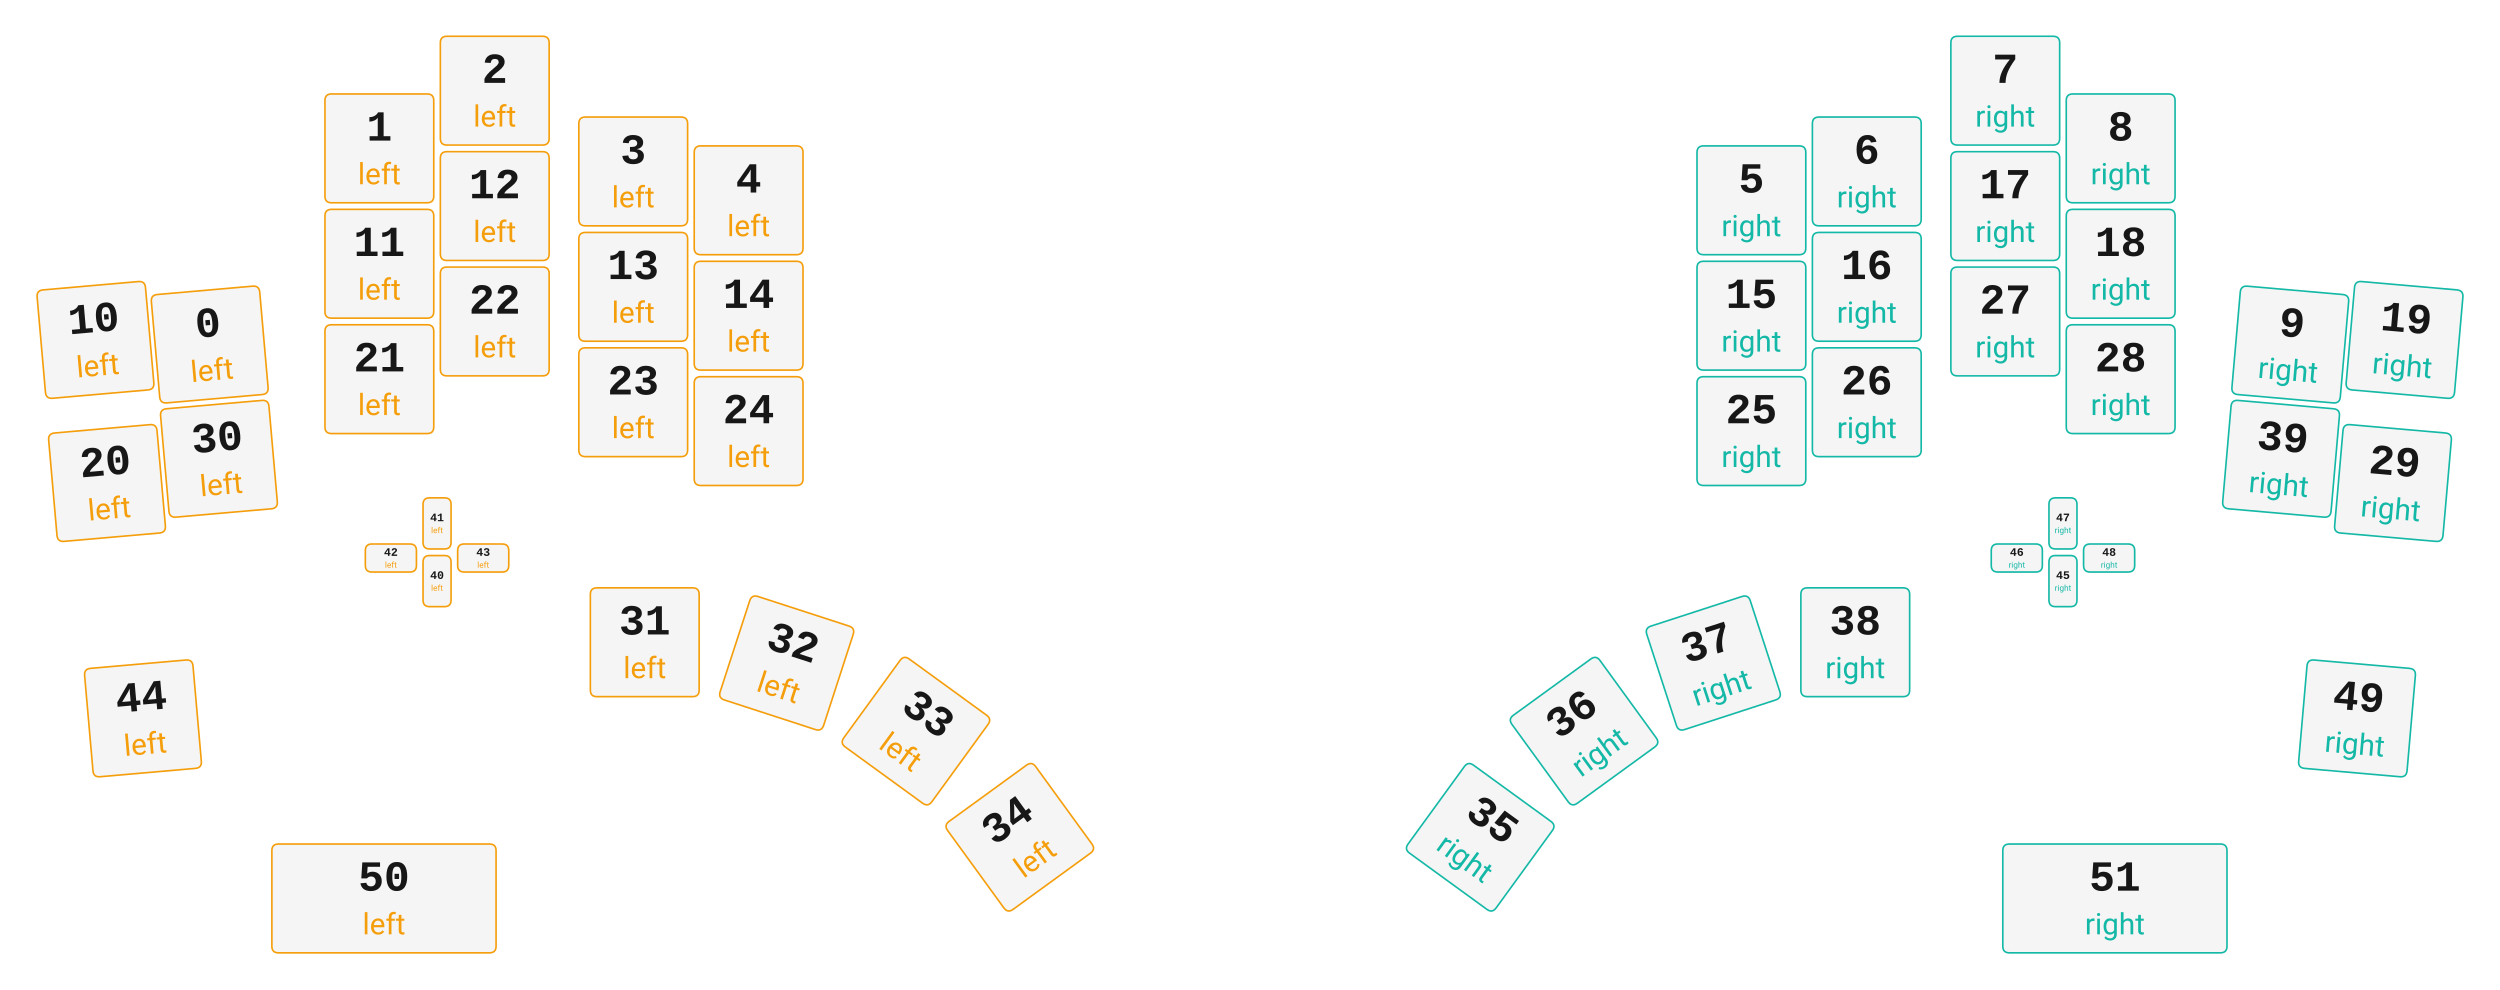
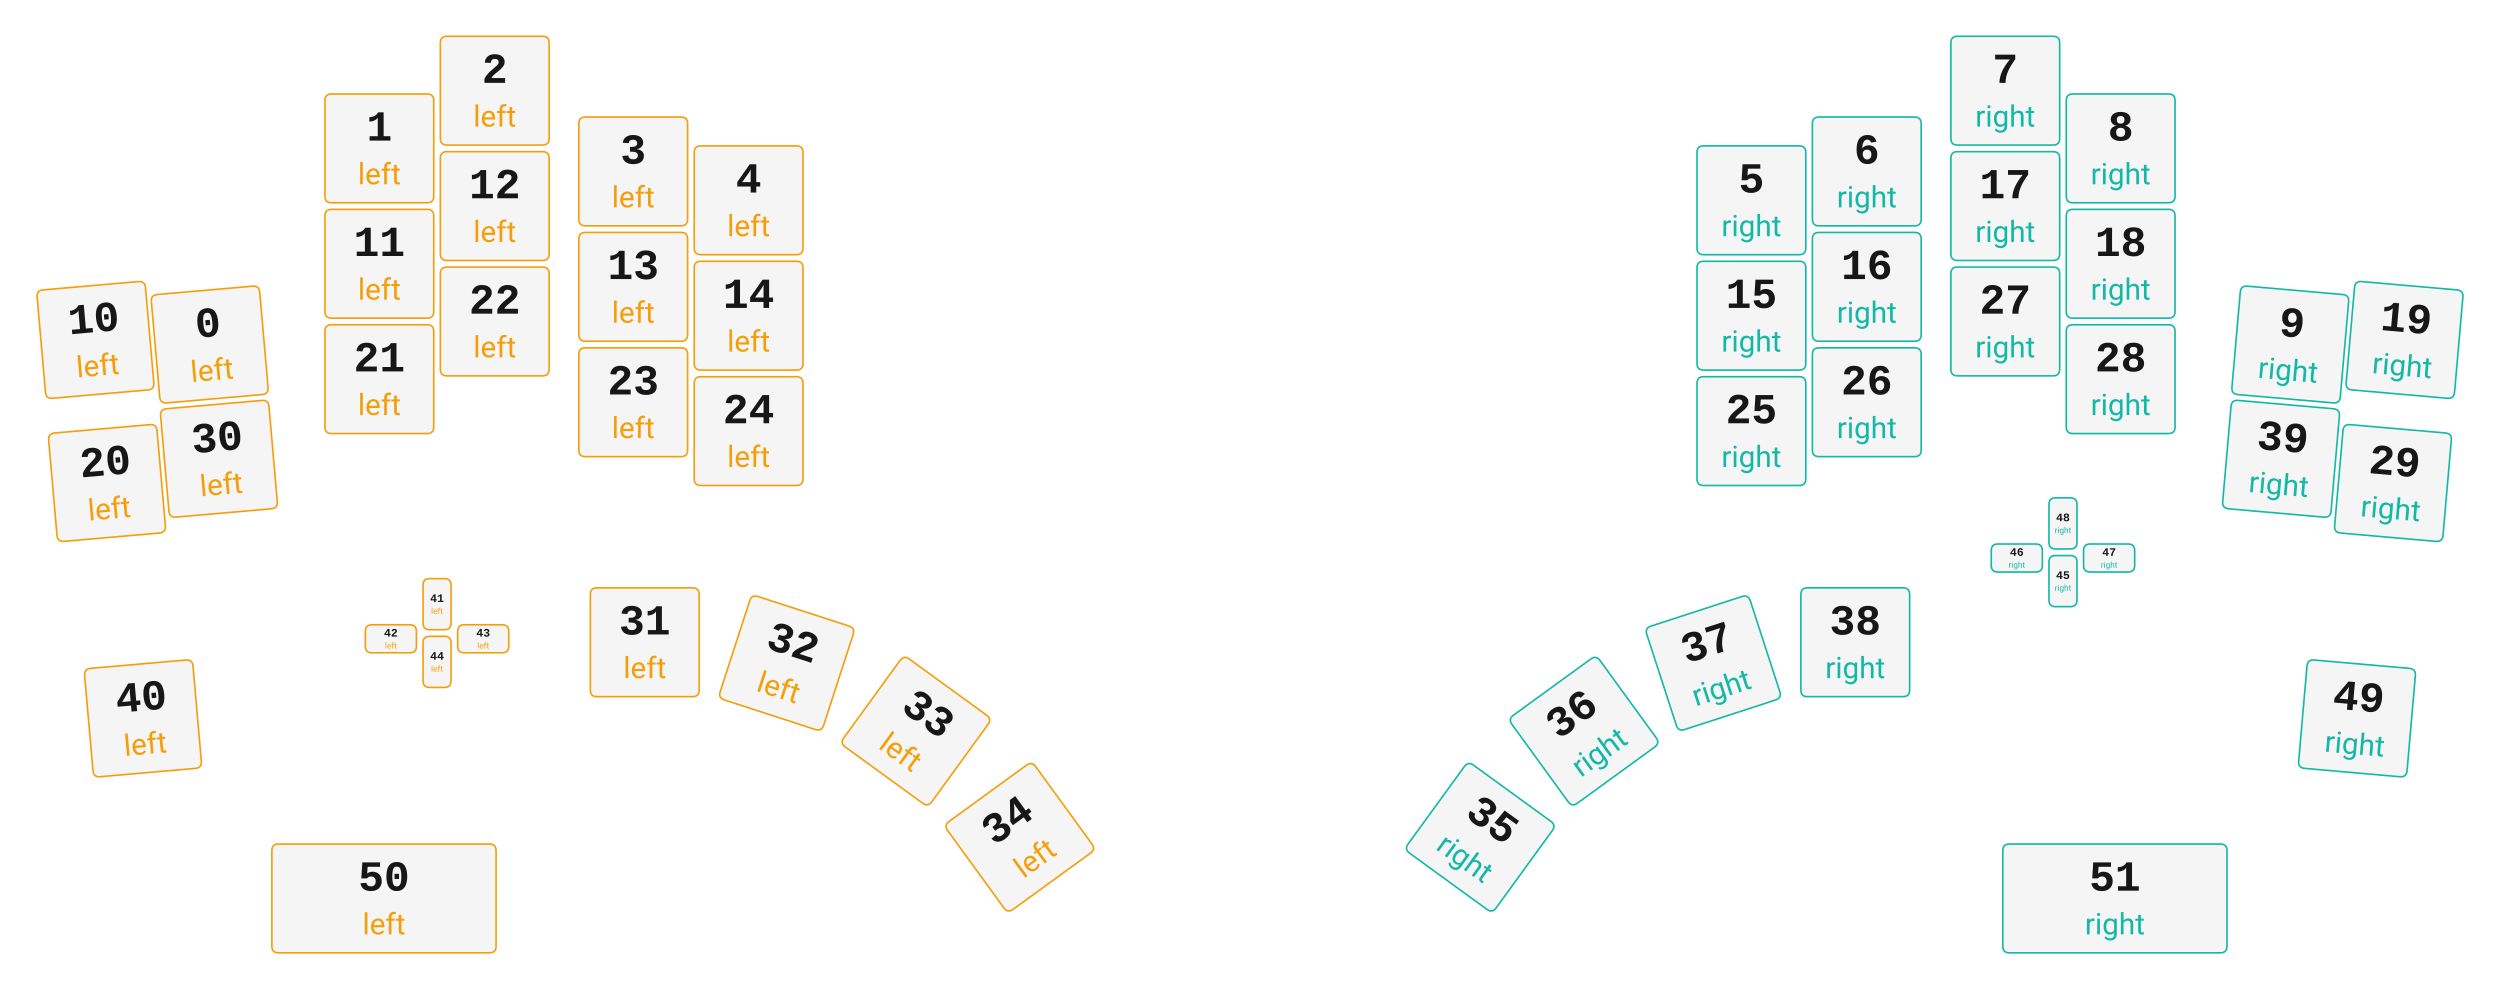
<svg xmlns="http://www.w3.org/2000/svg" viewBox="0 0 1516.53 600.00">
  <style>
    .key-bg { fill: #f5f5f5; stroke: #d4d4d4; stroke-width: 1; }
    .key-index { fill: #171717; font-family: ui-monospace, SFMono-Regular, "SF Mono", Menlo, Consolas, "Liberation Mono", monospace; font-weight: 700; text-anchor: middle; dominant-baseline: central; }
    .key-part { font-family: system-ui, -apple-system, BlinkMacSystemFont, "Segoe UI", Roboto, sans-serif; text-anchor: middle; dominant-baseline: central; }
    @media (prefers-color-scheme: dark) {
      .key-bg { fill: #2a2a2a; stroke: #404040; }
      .key-index { fill: #e5e5e5; }
    }
    .key-bg.part-0 { stroke: #f59e0b; }
    .key-part.part-0 { fill: #f59e0b; }
    .key-bg.part-1 { stroke: #14b8a6; }
    .key-part.part-1 { fill: #14b8a6; }
  </style>
  <g>
    <path class="key-bg part-0" d="M 95.45,178.65 L 153.23,173.60 Q 157.22,173.25 157.56,177.23 L 162.62,235.01 Q 162.97,239.00 158.98,239.35 L 101.20,244.40 Q 97.22,244.75 96.87,240.77 L 91.82,182.99 Q 91.47,179.00 95.45,178.65 Z" />
    <path class="key-bg part-0" d="M 201.12,57.00 L 259.12,57.00 Q 263.12,57.00 263.12,61.00 L 263.12,119.00 Q 263.12,123.00 259.12,123.00 L 201.12,123.00 Q 197.12,123.00 197.12,119.00 L 197.12,61.00 Q 197.12,57.00 201.12,57.00 Z" />
    <path class="key-bg part-0" d="M 271.12,22.00 L 329.12,22.00 Q 333.12,22.00 333.12,26.00 L 333.12,84.00 Q 333.12,88.00 329.12,88.00 L 271.12,88.00 Q 267.12,88.00 267.12,84.00 L 267.12,26.00 Q 267.12,22.00 271.12,22.00 Z" />
    <path class="key-bg part-0" d="M 355.12,71.00 L 413.12,71.00 Q 417.12,71.00 417.12,75.00 L 417.12,133.00 Q 417.12,137.00 413.12,137.00 L 355.12,137.00 Q 351.12,137.00 351.12,133.00 L 351.12,75.00 Q 351.12,71.00 355.12,71.00 Z" />
    <path class="key-bg part-0" d="M 425.12,88.50 L 483.12,88.50 Q 487.12,88.50 487.12,92.50 L 487.12,150.50 Q 487.12,154.50 483.12,154.50 L 425.12,154.50 Q 421.12,154.50 421.12,150.50 L 421.12,92.50 Q 421.12,88.50 425.12,88.50 Z" />
    <path class="key-bg part-1" d="M 1033.42,88.50 L 1091.42,88.50 Q 1095.42,88.50 1095.42,92.50 L 1095.42,150.50 Q 1095.42,154.50 1091.42,154.50 L 1033.42,154.50 Q 1029.42,154.50 1029.42,150.50 L 1029.42,92.50 Q 1029.42,88.50 1033.42,88.50 Z" />
    <path class="key-bg part-1" d="M 1103.42,71.00 L 1161.42,71.00 Q 1165.42,71.00 1165.42,75.00 L 1165.42,133.00 Q 1165.42,137.00 1161.42,137.00 L 1103.42,137.00 Q 1099.42,137.00 1099.42,133.00 L 1099.42,75.00 Q 1099.42,71.00 1103.42,71.00 Z" />
    <path class="key-bg part-1" d="M 1187.42,22.00 L 1245.42,22.00 Q 1249.42,22.00 1249.42,26.00 L 1249.42,84.00 Q 1249.42,88.00 1245.42,88.00 L 1187.42,88.00 Q 1183.42,88.00 1183.42,84.00 L 1183.42,26.00 Q 1183.42,22.00 1187.42,22.00 Z" />
    <path class="key-bg part-1" d="M 1257.42,57.00 L 1315.42,57.00 Q 1319.42,57.00 1319.42,61.00 L 1319.42,119.00 Q 1319.42,123.00 1315.42,123.00 L 1257.42,123.00 Q 1253.42,123.00 1253.42,119.00 L 1253.42,61.00 Q 1253.42,57.00 1257.42,57.00 Z" />
    <path class="key-bg part-1" d="M 1363.30,173.60 L 1421.08,178.65 Q 1425.07,179.00 1424.72,182.99 L 1419.66,240.77 Q 1419.32,244.75 1415.33,244.40 L 1357.55,239.35 Q 1353.57,239.00 1353.92,235.01 L 1358.97,177.23 Q 1359.32,173.25 1363.30,173.60 Z" />
    <path class="key-bg part-0" d="M 26.15,175.85 L 83.93,170.80 Q 87.92,170.45 88.26,174.43 L 93.32,232.21 Q 93.67,236.20 89.68,236.55 L 31.90,241.60 Q 27.92,241.95 27.57,237.97 L 22.52,180.19 Q 22.17,176.20 26.15,175.85 Z" />
    <path class="key-bg part-0" d="M 201.12,127.00 L 259.12,127.00 Q 263.12,127.00 263.12,131.00 L 263.12,189.00 Q 263.12,193.00 259.12,193.00 L 201.12,193.00 Q 197.12,193.00 197.12,189.00 L 197.12,131.00 Q 197.12,127.00 201.12,127.00 Z" />
    <path class="key-bg part-0" d="M 271.12,92.00 L 329.12,92.00 Q 333.12,92.00 333.12,96.00 L 333.12,154.00 Q 333.12,158.00 329.12,158.00 L 271.12,158.00 Q 267.12,158.00 267.12,154.00 L 267.12,96.00 Q 267.12,92.00 271.12,92.00 Z" />
    <path class="key-bg part-0" d="M 355.12,141.00 L 413.12,141.00 Q 417.12,141.00 417.12,145.00 L 417.12,203.00 Q 417.12,207.00 413.12,207.00 L 355.12,207.00 Q 351.12,207.00 351.12,203.00 L 351.12,145.00 Q 351.12,141.00 355.12,141.00 Z" />
    <path class="key-bg part-0" d="M 425.12,158.50 L 483.12,158.50 Q 487.12,158.50 487.12,162.50 L 487.12,220.50 Q 487.12,224.50 483.12,224.50 L 425.12,224.50 Q 421.12,224.50 421.12,220.50 L 421.12,162.50 Q 421.12,158.50 425.12,158.50 Z" />
    <path class="key-bg part-1" d="M 1033.42,158.50 L 1091.42,158.50 Q 1095.42,158.50 1095.42,162.50 L 1095.42,220.50 Q 1095.42,224.50 1091.42,224.50 L 1033.42,224.50 Q 1029.42,224.50 1029.42,220.50 L 1029.42,162.50 Q 1029.42,158.50 1033.42,158.50 Z" />
    <path class="key-bg part-1" d="M 1103.42,141.00 L 1161.42,141.00 Q 1165.42,141.00 1165.42,145.00 L 1165.42,203.00 Q 1165.42,207.00 1161.42,207.00 L 1103.42,207.00 Q 1099.42,207.00 1099.42,203.00 L 1099.42,145.00 Q 1099.42,141.00 1103.42,141.00 Z" />
    <path class="key-bg part-1" d="M 1187.42,92.00 L 1245.42,92.00 Q 1249.42,92.00 1249.42,96.00 L 1249.42,154.00 Q 1249.42,158.00 1245.42,158.00 L 1187.42,158.00 Q 1183.42,158.00 1183.42,154.00 L 1183.42,96.00 Q 1183.42,92.00 1187.42,92.00 Z" />
    <path class="key-bg part-1" d="M 1257.42,127.00 L 1315.42,127.00 Q 1319.42,127.00 1319.42,131.00 L 1319.42,189.00 Q 1319.42,193.00 1315.42,193.00 L 1257.42,193.00 Q 1253.42,193.00 1253.42,189.00 L 1253.42,131.00 Q 1253.42,127.00 1257.42,127.00 Z" />
    <path class="key-bg part-1" d="M 1432.60,170.80 L 1490.38,175.85 Q 1494.37,176.20 1494.02,180.19 L 1488.96,237.97 Q 1488.62,241.95 1484.63,241.60 L 1426.85,236.55 Q 1422.87,236.20 1423.22,232.21 L 1428.27,174.43 Q 1428.62,170.45 1432.60,170.80 Z" />
    <path class="key-bg part-0" d="M 33.15,262.65 L 90.93,257.60 Q 94.92,257.25 95.26,261.23 L 100.32,319.01 Q 100.67,323.00 96.68,323.35 L 38.90,328.40 Q 34.92,328.75 34.57,324.77 L 29.52,266.99 Q 29.17,263.00 33.15,262.65 Z" />
    <path class="key-bg part-0" d="M 201.12,197.00 L 259.12,197.00 Q 263.12,197.00 263.12,201.00 L 263.12,259.00 Q 263.12,263.00 259.12,263.00 L 201.12,263.00 Q 197.12,263.00 197.12,259.00 L 197.12,201.00 Q 197.12,197.00 201.12,197.00 Z" />
    <path class="key-bg part-0" d="M 271.12,162.00 L 329.12,162.00 Q 333.12,162.00 333.12,166.00 L 333.12,224.00 Q 333.12,228.00 329.12,228.00 L 271.12,228.00 Q 267.12,228.00 267.12,224.00 L 267.12,166.00 Q 267.12,162.00 271.12,162.00 Z" />
    <path class="key-bg part-0" d="M 355.12,211.00 L 413.12,211.00 Q 417.12,211.00 417.12,215.00 L 417.12,273.00 Q 417.12,277.00 413.12,277.00 L 355.12,277.00 Q 351.12,277.00 351.12,273.00 L 351.12,215.00 Q 351.12,211.00 355.12,211.00 Z" />
    <path class="key-bg part-0" d="M 425.12,228.50 L 483.12,228.50 Q 487.12,228.50 487.12,232.50 L 487.12,290.50 Q 487.12,294.50 483.12,294.50 L 425.12,294.50 Q 421.12,294.50 421.12,290.50 L 421.12,232.50 Q 421.12,228.50 425.12,228.50 Z" />
    <path class="key-bg part-1" d="M 1033.42,228.50 L 1091.42,228.50 Q 1095.42,228.50 1095.42,232.50 L 1095.42,290.50 Q 1095.42,294.50 1091.42,294.50 L 1033.42,294.50 Q 1029.42,294.50 1029.42,290.50 L 1029.42,232.50 Q 1029.42,228.50 1033.42,228.50 Z" />
    <path class="key-bg part-1" d="M 1103.42,211.00 L 1161.42,211.00 Q 1165.42,211.00 1165.42,215.00 L 1165.42,273.00 Q 1165.42,277.00 1161.42,277.00 L 1103.42,277.00 Q 1099.42,277.00 1099.42,273.00 L 1099.42,215.00 Q 1099.42,211.00 1103.42,211.00 Z" />
    <path class="key-bg part-1" d="M 1187.42,162.00 L 1245.42,162.00 Q 1249.42,162.00 1249.42,166.00 L 1249.42,224.00 Q 1249.42,228.00 1245.42,228.00 L 1187.42,228.00 Q 1183.42,228.00 1183.42,224.00 L 1183.42,166.00 Q 1183.42,162.00 1187.42,162.00 Z" />
    <path class="key-bg part-1" d="M 1257.42,197.00 L 1315.42,197.00 Q 1319.42,197.00 1319.42,201.00 L 1319.42,259.00 Q 1319.42,263.00 1315.42,263.00 L 1257.42,263.00 Q 1253.42,263.00 1253.42,259.00 L 1253.42,201.00 Q 1253.42,197.00 1257.42,197.00 Z" />
    <path class="key-bg part-1" d="M 1425.60,257.60 L 1483.38,262.65 Q 1487.37,263.00 1487.02,266.99 L 1481.96,324.77 Q 1481.62,328.75 1477.63,328.40 L 1419.85,323.35 Q 1415.87,323.00 1416.22,319.01 L 1421.27,261.23 Q 1421.62,257.25 1425.60,257.60 Z" />
    <path class="key-bg part-0" d="M 101.05,247.95 L 158.83,242.90 Q 162.82,242.55 163.16,246.53 L 168.22,304.31 Q 168.57,308.30 164.58,308.65 L 106.80,313.70 Q 102.82,314.05 102.47,310.07 L 97.42,252.29 Q 97.07,248.30 101.05,247.95 Z" />
    <path class="key-bg part-0" d="M 362.12,356.60 L 420.12,356.60 Q 424.12,356.60 424.12,360.60 L 424.12,418.60 Q 424.12,422.60 420.12,422.60 L 362.12,422.60 Q 358.12,422.60 358.12,418.60 L 358.12,360.60 Q 358.12,356.60 362.12,356.60 Z" />
    <path class="key-bg part-0" d="M 459.83,361.85 L 515.00,379.78 Q 518.80,381.01 517.56,384.82 L 499.64,439.98 Q 498.40,443.78 494.60,442.55 L 439.44,424.62 Q 435.63,423.39 436.87,419.58 L 454.79,364.42 Q 456.03,360.62 459.83,361.85 Z" />
    <path class="key-bg part-0" d="M 551.55,399.76 L 598.48,433.85 Q 601.71,436.20 599.36,439.44 L 565.27,486.36 Q 562.92,489.59 559.68,487.24 L 512.76,453.15 Q 509.52,450.80 511.87,447.56 L 545.97,400.64 Q 548.32,397.41 551.55,399.76 Z" />
    <path class="key-bg part-0" d="M 575.76,498.25 L 622.68,464.16 Q 625.92,461.81 628.27,465.04 L 662.36,511.96 Q 664.71,515.20 661.48,517.55 L 614.55,551.64 Q 611.32,553.99 608.97,550.76 L 574.87,503.84 Q 572.52,500.60 575.76,498.25 Z" />
    <path class="key-bg part-1" d="M 893.85,464.16 L 940.78,498.25 Q 944.01,500.60 941.66,503.84 L 907.57,550.76 Q 905.22,553.99 901.98,551.64 L 855.06,517.55 Q 851.82,515.20 854.17,511.96 L 888.27,465.04 Q 890.62,461.81 893.85,464.16 Z" />
    <path class="key-bg part-1" d="M 918.06,433.85 L 964.98,399.76 Q 968.22,397.41 970.57,400.64 L 1004.66,447.56 Q 1007.01,450.80 1003.78,453.15 L 956.85,487.24 Q 953.62,489.59 951.27,486.36 L 917.17,439.44 Q 914.82,436.20 918.06,433.85 Z" />
    <path class="key-bg part-1" d="M 1001.54,379.78 L 1056.70,361.85 Q 1060.50,360.62 1061.74,364.42 L 1079.66,419.58 Q 1080.90,423.39 1077.10,424.62 L 1021.93,442.55 Q 1018.13,443.78 1016.89,439.98 L 998.97,384.82 Q 997.73,381.01 1001.54,379.78 Z" />
    <path class="key-bg part-1" d="M 1096.42,356.60 L 1154.42,356.60 Q 1158.42,356.60 1158.42,360.60 L 1158.42,418.60 Q 1158.42,422.60 1154.42,422.60 L 1096.42,422.60 Q 1092.42,422.60 1092.42,418.60 L 1092.42,360.60 Q 1092.42,356.60 1096.42,356.60 Z" />
    <path class="key-bg part-1" d="M 1357.70,242.90 L 1415.48,247.95 Q 1419.47,248.30 1419.12,252.29 L 1414.06,310.07 Q 1413.72,314.05 1409.73,313.70 L 1351.95,308.65 Q 1347.97,308.30 1348.32,304.31 L 1353.37,246.53 Q 1353.72,242.55 1357.70,242.90 Z" />
-     <path class="key-bg part-0" d="M 260.62,337.00 L 269.62,337.00 Q 273.62,337.00 273.62,341.00 L 273.62,364.00 Q 273.62,368.00 269.62,368.00 L 260.62,368.00 Q 256.62,368.00 256.62,364.00 L 256.62,341.00 Q 256.62,337.00 260.62,337.00 Z" />
-     <path class="key-bg part-0" d="M 260.62,302.00 L 269.62,302.00 Q 273.62,302.00 273.62,306.00 L 273.62,329.00 Q 273.62,333.00 269.62,333.00 L 260.62,333.00 Q 256.62,333.00 256.62,329.00 L 256.62,306.00 Q 256.62,302.00 260.62,302.00 Z" />
-     <path class="key-bg part-0" d="M 225.62,330.00 L 248.62,330.00 Q 252.62,330.00 252.62,334.00 L 252.62,343.00 Q 252.62,347.00 248.62,347.00 L 225.62,347.00 Q 221.62,347.00 221.62,343.00 L 221.62,334.00 Q 221.62,330.00 225.62,330.00 Z" />
-     <path class="key-bg part-0" d="M 281.62,330.00 L 304.62,330.00 Q 308.62,330.00 308.62,334.00 L 308.62,343.00 Q 308.62,347.00 304.62,347.00 L 281.62,347.00 Q 277.62,347.00 277.62,343.00 L 277.62,334.00 Q 277.62,330.00 281.62,330.00 Z" />
    <path class="key-bg part-0" d="M 54.97,405.43 L 112.75,400.38 Q 116.73,400.03 117.08,404.01 L 122.14,461.79 Q 122.49,465.78 118.50,466.12 L 60.72,471.18 Q 56.74,471.53 56.39,467.54 L 51.33,409.76 Q 50.99,405.78 54.97,405.43 Z" />
+     <path class="key-bg part-0" d="M 260.62,351.00 L 269.62,351.00 Q 273.62,351.00 273.62,355.00 L 273.62,378.00 Q 273.62,382.00 269.62,382.00 L 260.62,382.00 Q 256.62,382.00 256.62,378.00 L 256.62,355.00 Q 256.62,351.00 260.62,351.00 Z" />
+     <path class="key-bg part-0" d="M 225.62,379.00 L 248.62,379.00 Q 252.62,379.00 252.62,383.00 L 252.62,392.00 Q 252.62,396.00 248.62,396.00 L 225.62,396.00 Q 221.62,396.00 221.62,392.00 L 221.62,383.00 Q 221.62,379.00 225.62,379.00 Z" />
+     <path class="key-bg part-0" d="M 281.62,379.00 L 304.62,379.00 Q 308.62,379.00 308.62,383.00 L 308.62,392.00 Q 308.62,396.00 304.62,396.00 L 281.62,396.00 Q 277.62,396.00 277.62,392.00 L 277.62,383.00 Q 277.62,379.00 281.62,379.00 Z" />
+     <path class="key-bg part-0" d="M 260.62,386.00 L 269.62,386.00 Q 273.62,386.00 273.62,390.00 L 273.62,413.00 Q 273.62,417.00 269.62,417.00 L 260.62,417.00 Q 256.62,417.00 256.62,413.00 L 256.62,390.00 Q 256.62,386.00 260.62,386.00 Z" />
    <path class="key-bg part-1" d="M 1246.92,337.00 L 1255.92,337.00 Q 1259.92,337.00 1259.92,341.00 L 1259.92,364.00 Q 1259.92,368.00 1255.92,368.00 L 1246.92,368.00 Q 1242.92,368.00 1242.92,364.00 L 1242.92,341.00 Q 1242.92,337.00 1246.92,337.00 Z" />
    <path class="key-bg part-1" d="M 1211.92,330.00 L 1234.92,330.00 Q 1238.92,330.00 1238.92,334.00 L 1238.92,343.00 Q 1238.92,347.00 1234.92,347.00 L 1211.92,347.00 Q 1207.92,347.00 1207.92,343.00 L 1207.92,334.00 Q 1207.92,330.00 1211.92,330.00 Z" />
+     <path class="key-bg part-1" d="M 1267.92,330.00 L 1290.92,330.00 Q 1294.92,330.00 1294.92,334.00 L 1294.92,343.00 Q 1294.92,347.00 1290.92,347.00 L 1267.92,347.00 Q 1263.92,347.00 1263.92,343.00 L 1263.92,334.00 Q 1263.92,330.00 1267.92,330.00 Z" />
    <path class="key-bg part-1" d="M 1246.92,302.00 L 1255.92,302.00 Q 1259.92,302.00 1259.92,306.00 L 1259.92,329.00 Q 1259.92,333.00 1255.92,333.00 L 1246.92,333.00 Q 1242.92,333.00 1242.92,329.00 L 1242.92,306.00 Q 1242.92,302.00 1246.92,302.00 Z" />
-     <path class="key-bg part-1" d="M 1267.92,330.00 L 1290.92,330.00 Q 1294.92,330.00 1294.92,334.00 L 1294.92,343.00 Q 1294.92,347.00 1290.92,347.00 L 1267.92,347.00 Q 1263.92,347.00 1263.92,343.00 L 1263.92,334.00 Q 1263.92,330.00 1267.92,330.00 Z" />
    <path class="key-bg part-1" d="M 1403.78,400.38 L 1461.56,405.43 Q 1465.55,405.78 1465.20,409.76 L 1460.15,467.54 Q 1459.80,471.53 1455.81,471.18 L 1398.03,466.12 Q 1394.05,465.78 1394.40,461.79 L 1399.45,404.01 Q 1399.80,400.03 1403.78,400.38 Z" />
    <path class="key-bg part-0" d="M 168.92,512.00 L 296.92,512.00 Q 300.92,512.00 300.92,516.00 L 300.92,574.00 Q 300.92,578.00 296.92,578.00 L 168.92,578.00 Q 164.92,578.00 164.92,574.00 L 164.92,516.00 Q 164.92,512.00 168.92,512.00 Z" />
    <path class="key-bg part-1" d="M 1218.92,512.00 L 1346.92,512.00 Q 1350.92,512.00 1350.92,516.00 L 1350.92,574.00 Q 1350.92,578.00 1346.92,578.00 L 1218.92,578.00 Q 1214.92,578.00 1214.92,574.00 L 1214.92,516.00 Q 1214.92,512.00 1218.92,512.00 Z" />
  </g>
  <g>
    <text class="key-index" x="127.22" y="197.36" font-size="26" transform="rotate(-5 127.22 209.00)">0</text>
    <text class="key-part part-0" x="127.22" y="224.64" font-size="18" transform="rotate(-5 127.22 209.00)">left</text>
    <text class="key-index" x="230.12" y="78.36" font-size="26">1</text>
    <text class="key-part part-0" x="230.12" y="105.64" font-size="18">left</text>
    <text class="key-index" x="300.12" y="43.36" font-size="26">2</text>
    <text class="key-part part-0" x="300.12" y="70.64" font-size="18">left</text>
    <text class="key-index" x="384.12" y="92.36" font-size="26">3</text>
    <text class="key-part part-0" x="384.12" y="119.64" font-size="18">left</text>
    <text class="key-index" x="454.12" y="109.86" font-size="26">4</text>
    <text class="key-part part-0" x="454.12" y="137.14" font-size="18">left</text>
    <text class="key-index" x="1062.42" y="109.86" font-size="26">5</text>
    <text class="key-part part-1" x="1062.42" y="137.14" font-size="18">right</text>
    <text class="key-index" x="1132.42" y="92.36" font-size="26">6</text>
    <text class="key-part part-1" x="1132.42" y="119.64" font-size="18">right</text>
    <text class="key-index" x="1216.42" y="43.36" font-size="26">7</text>
    <text class="key-part part-1" x="1216.42" y="70.64" font-size="18">right</text>
    <text class="key-index" x="1286.42" y="78.36" font-size="26">8</text>
    <text class="key-part part-1" x="1286.42" y="105.64" font-size="18">right</text>
    <text class="key-index" x="1389.32" y="197.36" font-size="26" transform="rotate(5 1389.32 209.00)">9</text>
    <text class="key-part part-1" x="1389.32" y="224.64" font-size="18" transform="rotate(5 1389.32 209.00)">right</text>
    <text class="key-index" x="57.92" y="194.56" font-size="26" transform="rotate(-5 57.92 206.20)">10</text>
    <text class="key-part part-0" x="57.92" y="221.84" font-size="18" transform="rotate(-5 57.92 206.20)">left</text>
    <text class="key-index" x="230.12" y="148.36" font-size="26">11</text>
    <text class="key-part part-0" x="230.12" y="175.64" font-size="18">left</text>
    <text class="key-index" x="300.12" y="113.36" font-size="26">12</text>
    <text class="key-part part-0" x="300.12" y="140.64" font-size="18">left</text>
    <text class="key-index" x="384.12" y="162.36" font-size="26">13</text>
    <text class="key-part part-0" x="384.12" y="189.64" font-size="18">left</text>
    <text class="key-index" x="454.12" y="179.86" font-size="26">14</text>
    <text class="key-part part-0" x="454.12" y="207.14" font-size="18">left</text>
    <text class="key-index" x="1062.42" y="179.86" font-size="26">15</text>
    <text class="key-part part-1" x="1062.42" y="207.14" font-size="18">right</text>
    <text class="key-index" x="1132.42" y="162.36" font-size="26">16</text>
    <text class="key-part part-1" x="1132.42" y="189.64" font-size="18">right</text>
    <text class="key-index" x="1216.42" y="113.36" font-size="26">17</text>
    <text class="key-part part-1" x="1216.42" y="140.64" font-size="18">right</text>
    <text class="key-index" x="1286.42" y="148.36" font-size="26">18</text>
    <text class="key-part part-1" x="1286.42" y="175.64" font-size="18">right</text>
    <text class="key-index" x="1458.62" y="194.56" font-size="26" transform="rotate(5 1458.62 206.20)">19</text>
    <text class="key-part part-1" x="1458.62" y="221.84" font-size="18" transform="rotate(5 1458.62 206.20)">right</text>
    <text class="key-index" x="64.92" y="281.36" font-size="26" transform="rotate(-5 64.92 293.00)">20</text>
    <text class="key-part part-0" x="64.92" y="308.64" font-size="18" transform="rotate(-5 64.92 293.00)">left</text>
    <text class="key-index" x="230.12" y="218.36" font-size="26">21</text>
    <text class="key-part part-0" x="230.12" y="245.64" font-size="18">left</text>
    <text class="key-index" x="300.12" y="183.36" font-size="26">22</text>
    <text class="key-part part-0" x="300.12" y="210.64" font-size="18">left</text>
    <text class="key-index" x="384.12" y="232.36" font-size="26">23</text>
    <text class="key-part part-0" x="384.12" y="259.64" font-size="18">left</text>
    <text class="key-index" x="454.12" y="249.86" font-size="26">24</text>
    <text class="key-part part-0" x="454.12" y="277.14" font-size="18">left</text>
    <text class="key-index" x="1062.42" y="249.86" font-size="26">25</text>
    <text class="key-part part-1" x="1062.42" y="277.14" font-size="18">right</text>
    <text class="key-index" x="1132.42" y="232.36" font-size="26">26</text>
    <text class="key-part part-1" x="1132.42" y="259.64" font-size="18">right</text>
    <text class="key-index" x="1216.42" y="183.36" font-size="26">27</text>
    <text class="key-part part-1" x="1216.42" y="210.64" font-size="18">right</text>
    <text class="key-index" x="1286.42" y="218.36" font-size="26">28</text>
    <text class="key-part part-1" x="1286.42" y="245.64" font-size="18">right</text>
    <text class="key-index" x="1451.62" y="281.36" font-size="26" transform="rotate(5 1451.62 293.00)">29</text>
    <text class="key-part part-1" x="1451.62" y="308.64" font-size="18" transform="rotate(5 1451.62 293.00)">right</text>
    <text class="key-index" x="132.82" y="266.66" font-size="26" transform="rotate(-5 132.82 278.30)">30</text>
    <text class="key-part part-0" x="132.82" y="293.94" font-size="18" transform="rotate(-5 132.82 278.30)">left</text>
    <text class="key-index" x="391.12" y="377.96" font-size="26">31</text>
    <text class="key-part part-0" x="391.12" y="405.24" font-size="18">left</text>
    <text class="key-index" x="477.22" y="390.56" font-size="26" transform="rotate(18 477.22 402.20)">32</text>
    <text class="key-part part-0" x="477.22" y="417.84" font-size="18" transform="rotate(18 477.22 402.20)">left</text>
    <text class="key-index" x="555.62" y="431.86" font-size="26" transform="rotate(36 555.62 443.50)">33</text>
    <text class="key-part part-0" x="555.62" y="459.14" font-size="18" transform="rotate(36 555.62 443.50)">left</text>
    <text class="key-index" x="618.62" y="496.26" font-size="26" transform="rotate(-36 618.62 507.90)">34</text>
    <text class="key-part part-0" x="618.62" y="523.54" font-size="18" transform="rotate(-36 618.62 507.90)">left</text>
    <text class="key-index" x="897.92" y="496.26" font-size="26" transform="rotate(36 897.92 507.90)">35</text>
    <text class="key-part part-1" x="897.92" y="523.54" font-size="18" transform="rotate(36 897.92 507.90)">right</text>
    <text class="key-index" x="960.92" y="431.86" font-size="26" transform="rotate(-36 960.92 443.50)">36</text>
    <text class="key-part part-1" x="960.92" y="459.14" font-size="18" transform="rotate(-36 960.92 443.50)">right</text>
    <text class="key-index" x="1039.32" y="390.56" font-size="26" transform="rotate(-18 1039.32 402.20)">37</text>
    <text class="key-part part-1" x="1039.32" y="417.84" font-size="18" transform="rotate(-18 1039.32 402.20)">right</text>
    <text class="key-index" x="1125.42" y="377.96" font-size="26">38</text>
    <text class="key-part part-1" x="1125.42" y="405.24" font-size="18">right</text>
    <text class="key-index" x="1383.72" y="266.66" font-size="26" transform="rotate(5 1383.72 278.30)">39</text>
    <text class="key-part part-1" x="1383.72" y="293.94" font-size="18" transform="rotate(5 1383.72 278.30)">right</text>
-     <text class="key-index" x="265.12" y="349.32" font-size="7">40</text>
-     <text class="key-part part-0" x="265.12" y="356.68" font-size="5">left</text>
-     <text class="key-index" x="265.12" y="314.32" font-size="7">41</text>
-     <text class="key-part part-0" x="265.12" y="321.68" font-size="5">left</text>
-     <text class="key-index" x="237.12" y="335.32" font-size="7">42</text>
-     <text class="key-part part-0" x="237.12" y="342.68" font-size="5">left</text>
-     <text class="key-index" x="293.12" y="335.32" font-size="7">43</text>
-     <text class="key-part part-0" x="293.12" y="342.68" font-size="5">left</text>
-     <text class="key-index" x="86.74" y="424.14" font-size="26" transform="rotate(-5 86.74 435.78)">44</text>
+     <text class="key-index" x="86.74" y="424.14" font-size="26" transform="rotate(-5 86.74 435.78)">40</text>
    <text class="key-part part-0" x="86.74" y="451.42" font-size="18" transform="rotate(-5 86.74 435.78)">left</text>
+     <text class="key-index" x="265.12" y="363.32" font-size="7">41</text>
+     <text class="key-part part-0" x="265.12" y="370.68" font-size="5">left</text>
+     <text class="key-index" x="237.12" y="384.32" font-size="7">42</text>
+     <text class="key-part part-0" x="237.12" y="391.68" font-size="5">left</text>
+     <text class="key-index" x="293.12" y="384.32" font-size="7">43</text>
+     <text class="key-part part-0" x="293.12" y="391.68" font-size="5">left</text>
+     <text class="key-index" x="265.12" y="398.32" font-size="7">44</text>
+     <text class="key-part part-0" x="265.12" y="405.68" font-size="5">left</text>
    <text class="key-index" x="1251.42" y="349.32" font-size="7">45</text>
    <text class="key-part part-1" x="1251.42" y="356.68" font-size="5">right</text>
    <text class="key-index" x="1223.42" y="335.32" font-size="7">46</text>
    <text class="key-part part-1" x="1223.42" y="342.68" font-size="5">right</text>
-     <text class="key-index" x="1251.42" y="314.32" font-size="7">47</text>
+     <text class="key-index" x="1279.42" y="335.32" font-size="7">47</text>
+     <text class="key-part part-1" x="1279.42" y="342.68" font-size="5">right</text>
+     <text class="key-index" x="1251.42" y="314.32" font-size="7">48</text>
    <text class="key-part part-1" x="1251.42" y="321.68" font-size="5">right</text>
-     <text class="key-index" x="1279.42" y="335.32" font-size="7">48</text>
-     <text class="key-part part-1" x="1279.42" y="342.68" font-size="5">right</text>
    <text class="key-index" x="1429.80" y="424.14" font-size="26" transform="rotate(5 1429.80 435.78)">49</text>
    <text class="key-part part-1" x="1429.80" y="451.42" font-size="18" transform="rotate(5 1429.80 435.78)">right</text>
    <text class="key-index" x="232.92" y="533.36" font-size="26">50</text>
    <text class="key-part part-0" x="232.92" y="560.64" font-size="18">left</text>
    <text class="key-index" x="1282.92" y="533.36" font-size="26">51</text>
    <text class="key-part part-1" x="1282.92" y="560.64" font-size="18">right</text>
  </g>
</svg>
